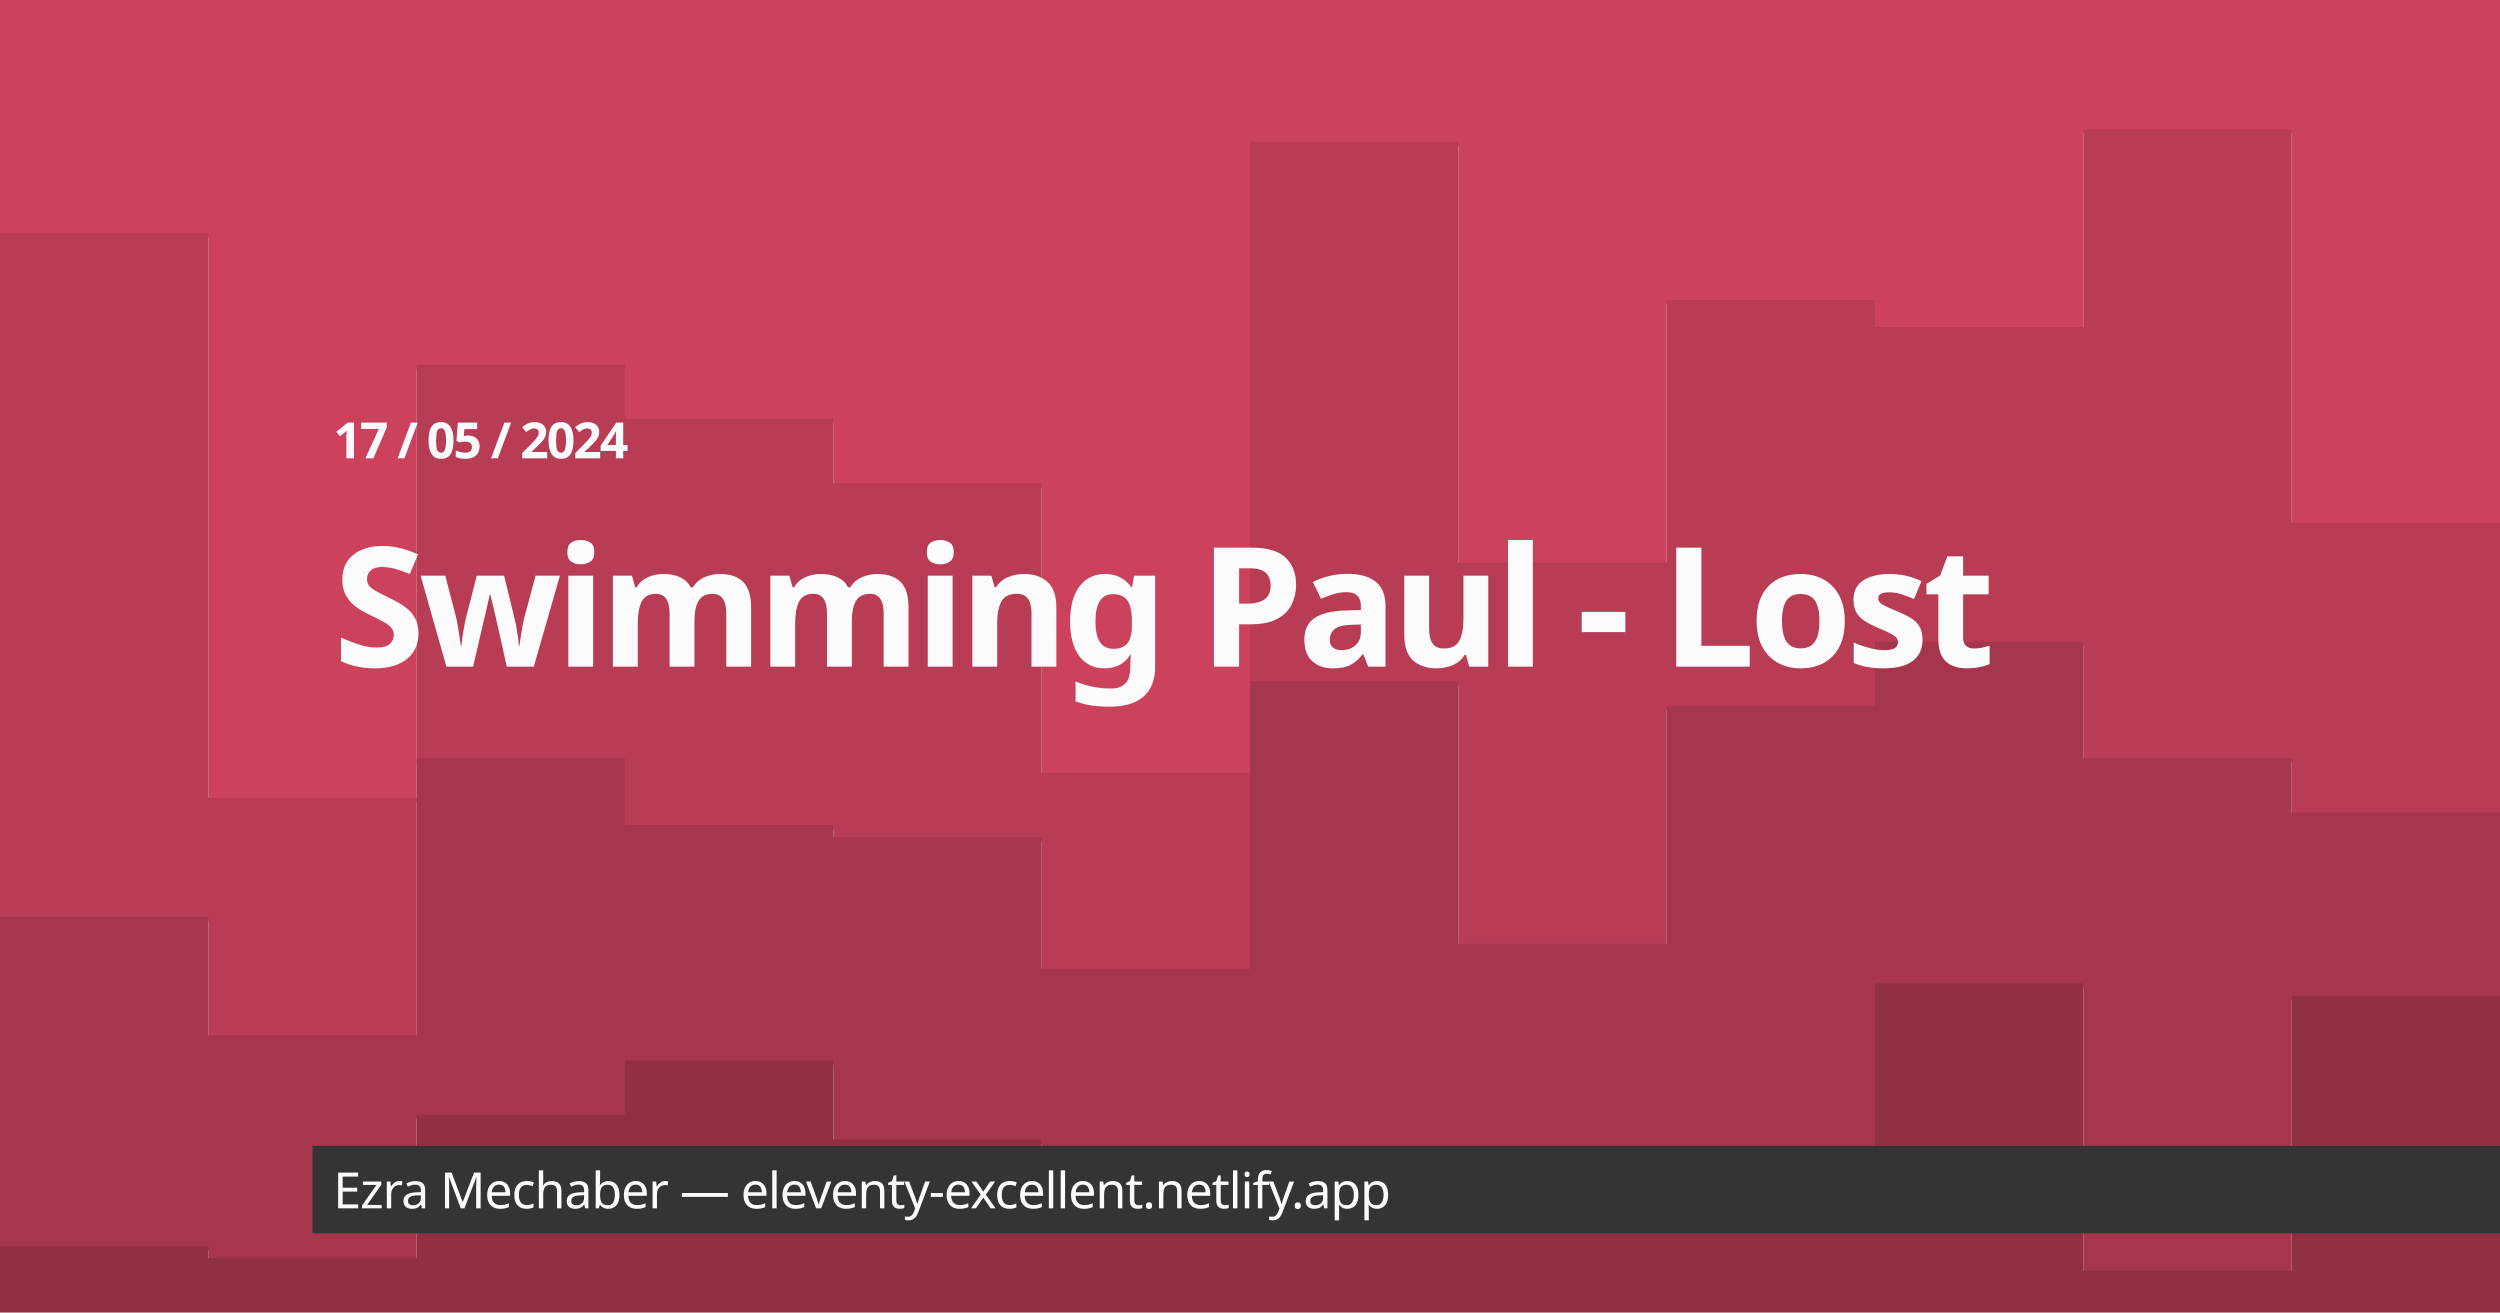
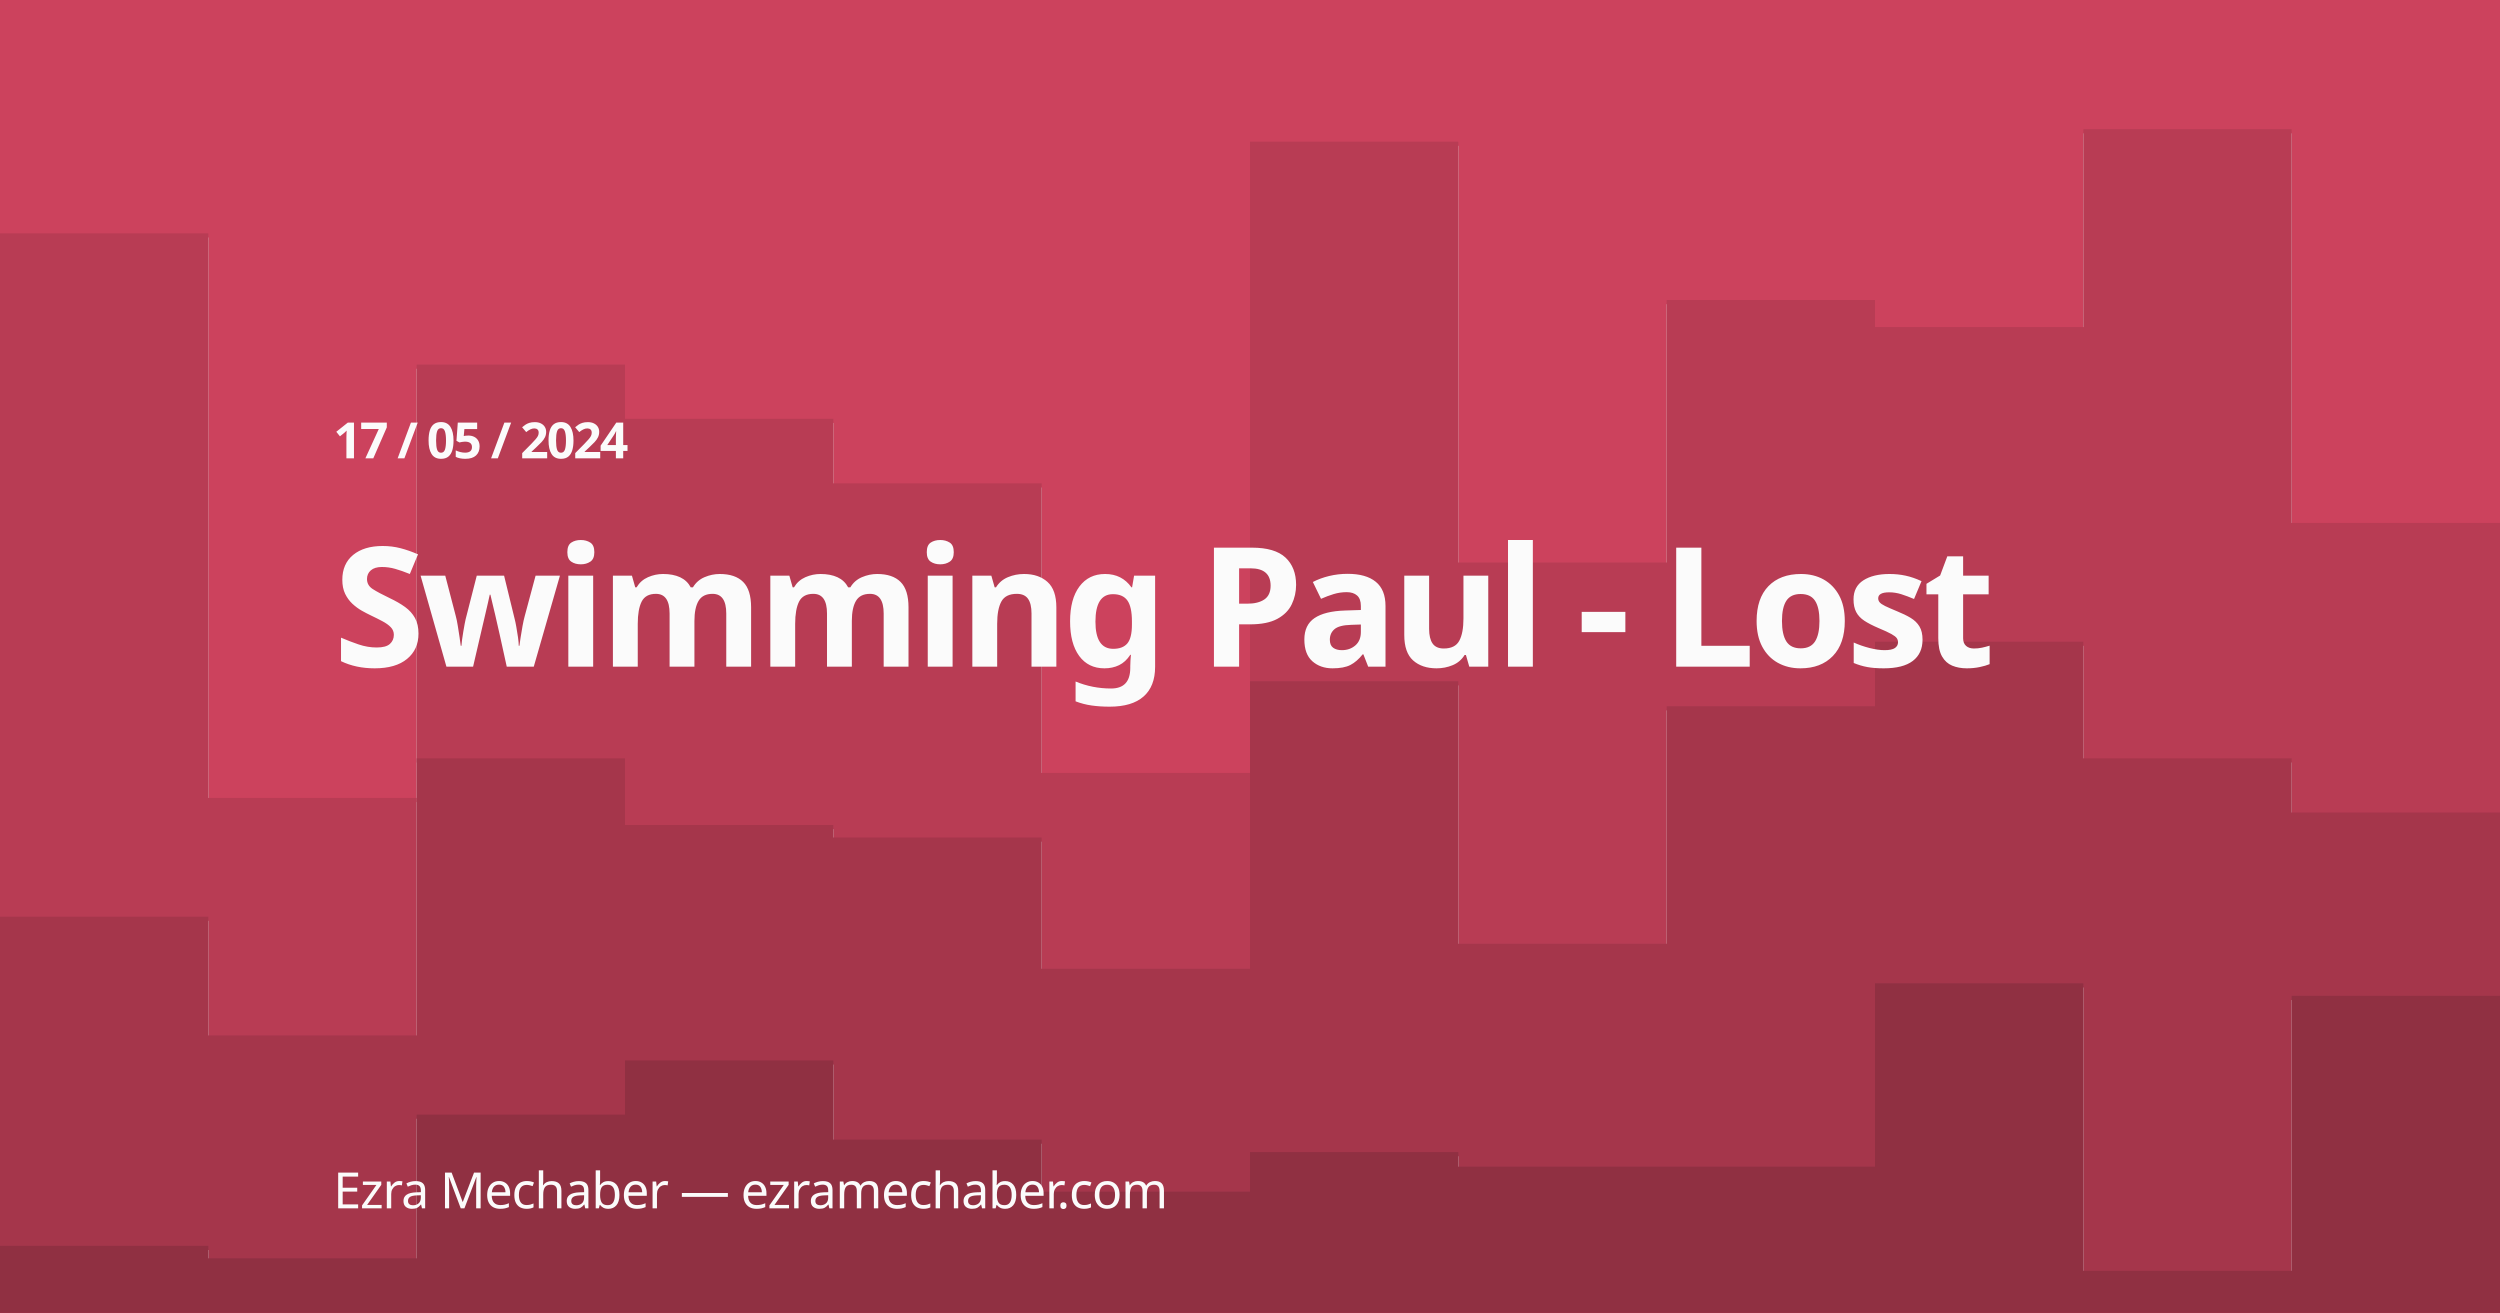
<svg xmlns="http://www.w3.org/2000/svg" width="1200" height="630" viewBox="0 0 1200 630" version="1.1">
-   <svg id="visual" viewBox="0 0 1200 630" width="1200" height="630">
+   <g viewBox="0 0 1200 630" width="1200" height="630">
    <path d="M0 114L100 114L100 385L200 385L200 177L300 177L300 203L400 203L400 234L500 234L500 373L600 373L600 70L700 70L700 272L800 272L800 146L900 146L900 159L1000 159L1000 64L1100 64L1100 253L1200 253L1200 58L1200 0L1200 0L1100 0L1100 0L1000 0L1000 0L900 0L900 0L800 0L800 0L700 0L700 0L600 0L600 0L500 0L500 0L400 0L400 0L300 0L300 0L200 0L200 0L100 0L100 0L0 0Z" fill="#dd4462" />
    <path d="M0 442L100 442L100 499L200 499L200 366L300 366L300 398L400 398L400 404L500 404L500 467L600 467L600 329L700 329L700 455L800 455L800 341L900 341L900 310L1000 310L1000 366L1100 366L1100 392L1200 392L1200 348L1200 56L1200 251L1100 251L1100 62L1000 62L1000 157L900 157L900 144L800 144L800 270L700 270L700 68L600 68L600 371L500 371L500 232L400 232L400 201L300 201L300 175L200 175L200 383L100 383L100 112L0 112Z" fill="#c73d58" />
    <path d="M0 600L100 600L100 606L200 606L200 537L300 537L300 511L400 511L400 549L500 549L500 574L600 574L600 555L700 555L700 562L800 562L800 562L900 562L900 474L1000 474L1000 612L1100 612L1100 480L1200 480L1200 455L1200 346L1200 390L1100 390L1100 364L1000 364L1000 308L900 308L900 339L800 339L800 453L700 453L700 327L600 327L600 465L500 465L500 402L400 402L400 396L300 396L300 364L200 364L200 497L100 497L100 440L0 440Z" fill="#b1364e" />
    <path d="M0 631L100 631L100 631L200 631L200 631L300 631L300 631L400 631L400 631L500 631L500 631L600 631L600 631L700 631L700 631L800 631L800 631L900 631L900 631L1000 631L1000 631L1100 631L1100 631L1200 631L1200 631L1200 453L1200 478L1100 478L1100 610L1000 610L1000 472L900 472L900 560L800 560L800 560L700 560L700 553L600 553L600 572L500 572L500 547L400 547L400 509L300 509L300 535L200 535L200 604L100 604L100 598L0 598Z" fill="#9a3044" />
-   </svg>
+   </g>
  <rect id="bg" width="100%" height="100%" opacity="0.1" fill="#343434" />
-   <rect id="name-bg" width="100%" height="42px" fill="#343434" transform="translate(150,550)" />
  <text font-family="'Red Hat Display', Ubuntu, sans-serif" font-size="24" font-weight="900" fill="#FBFBFB" letter-spacing="-1">
    <tspan x="160" y="220">
- 				17 / 05 / 2024
- 			</tspan>
+       17 / 05 / 2024
+     </tspan>
  </text>
  <text id="text" font-family="'Red Hat Display', Ubuntu, sans-serif" font-size="80" font-weight="900" fill="#FBFBFB" letter-spacing="-3">
-     <tspan x="160" y="320">
- 				Swimming Paul - Lost
- 			</tspan>
+     <tspan x="160" y="320"> Swimming Paul - Lost </tspan>
  </text>
  <text font-family="'Red Hat Display', Ubuntu, sans-serif" font-size="24" font-weight="500" fill="#FBFBFB" letter-spacing="-0.5">
-     <tspan x="160" y="580">Ezra Mechaber — eleventy-excellent.netlify.app</tspan>
+     <tspan x="160" y="580">Ezra Mechaber — ezramechaber.com</tspan>
  </text>
</svg>
